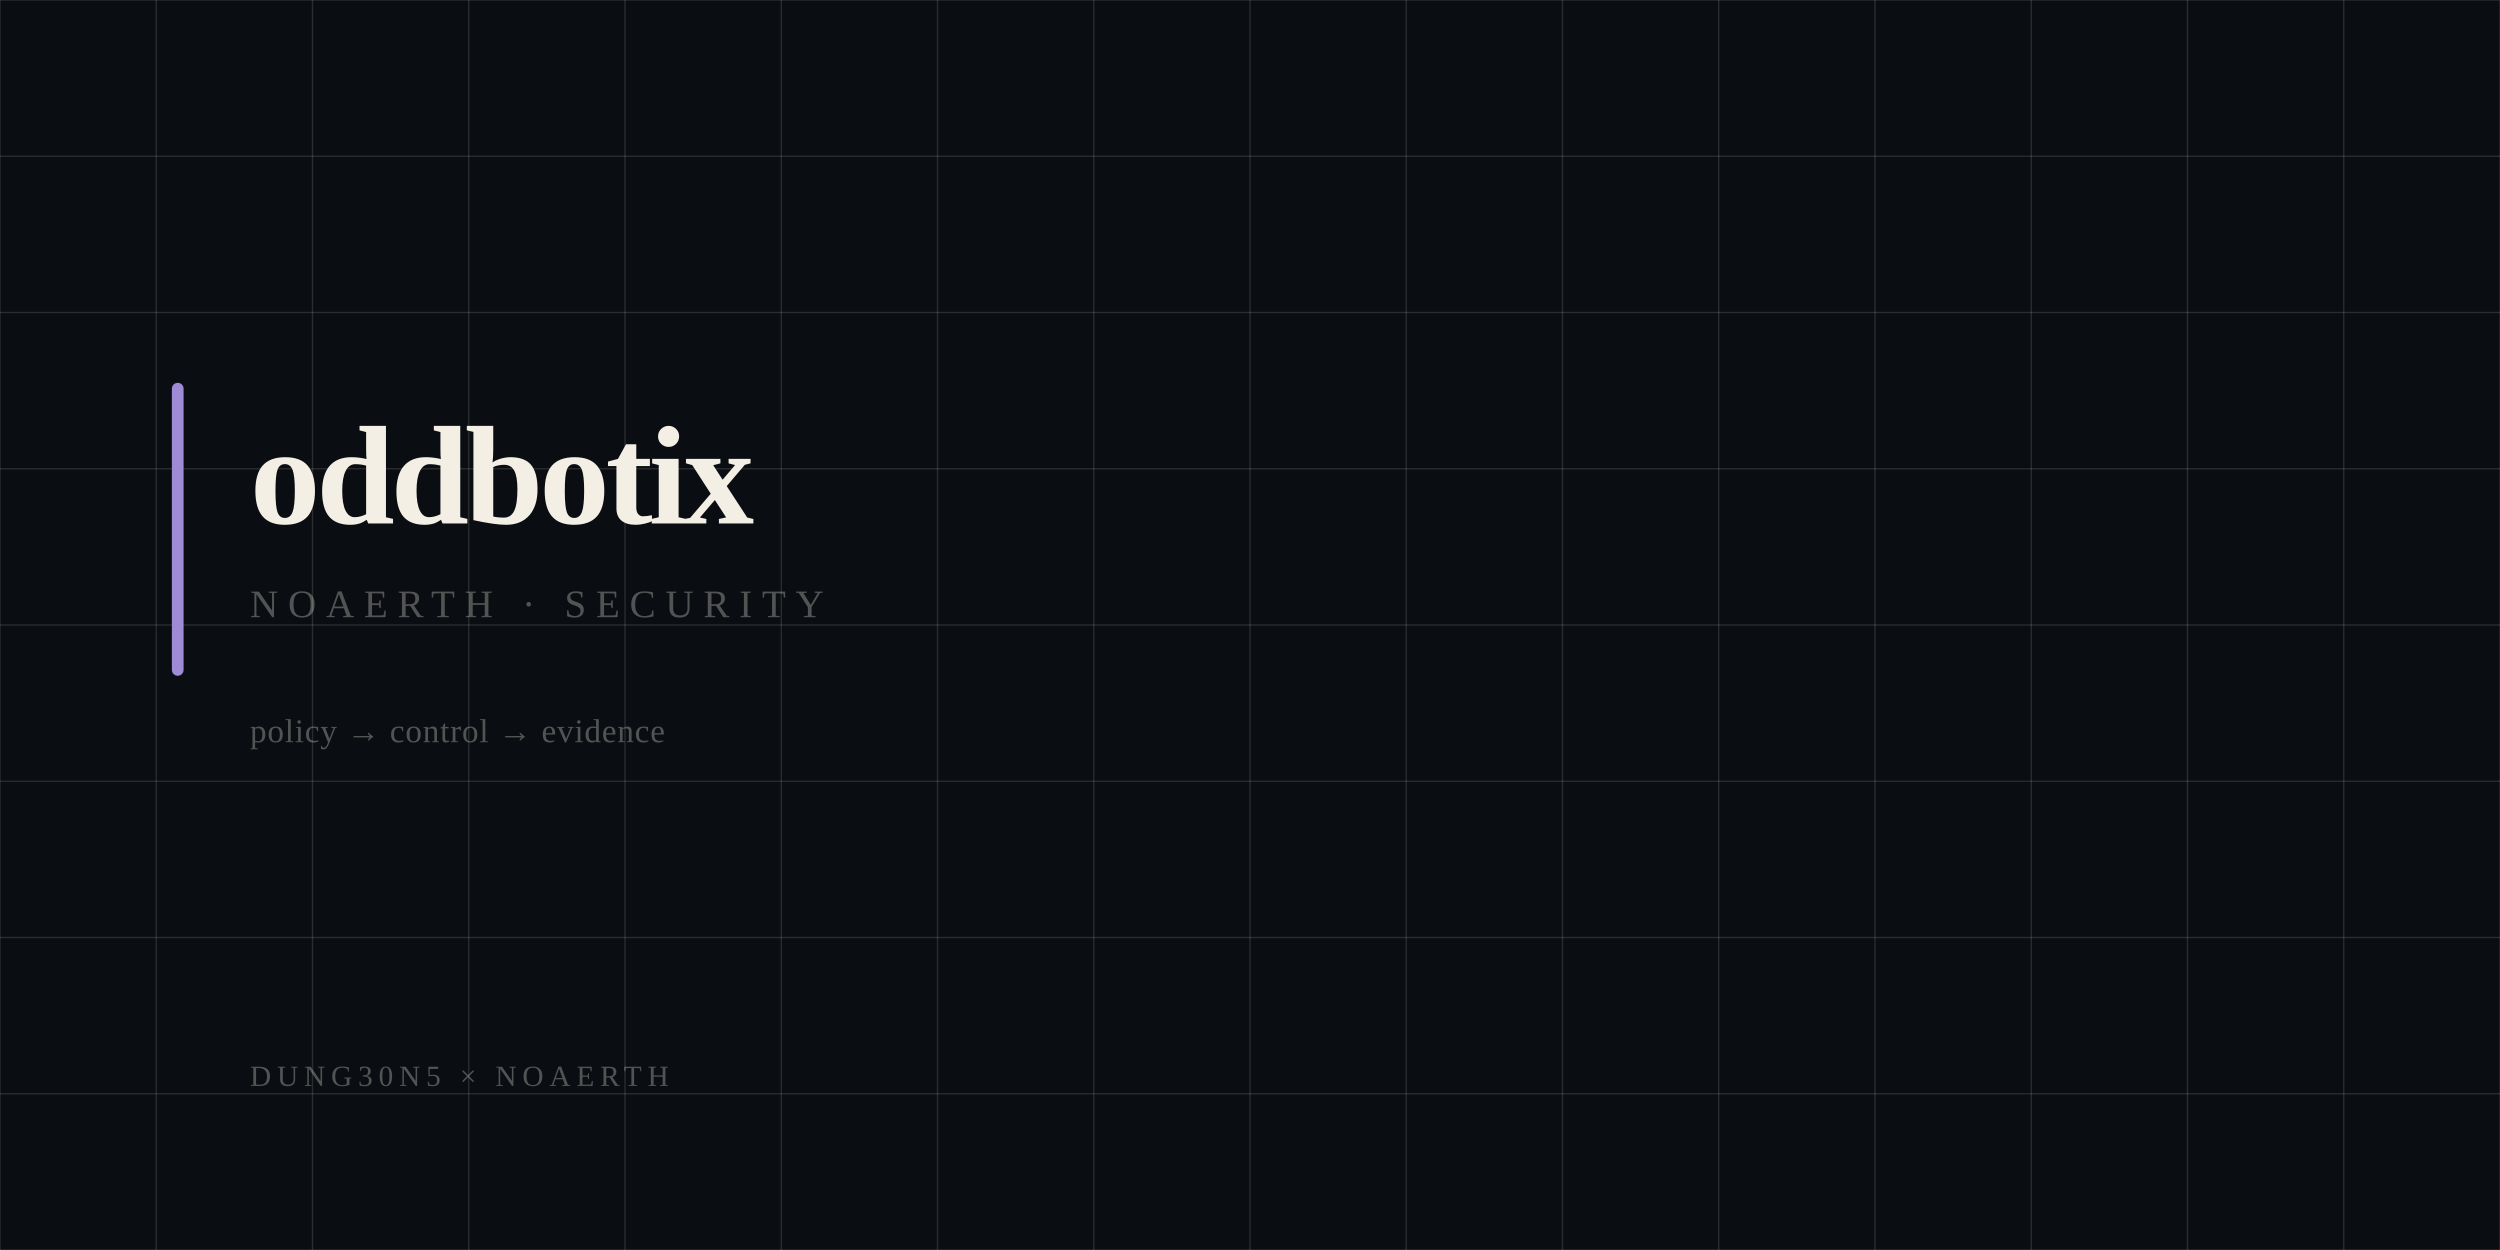
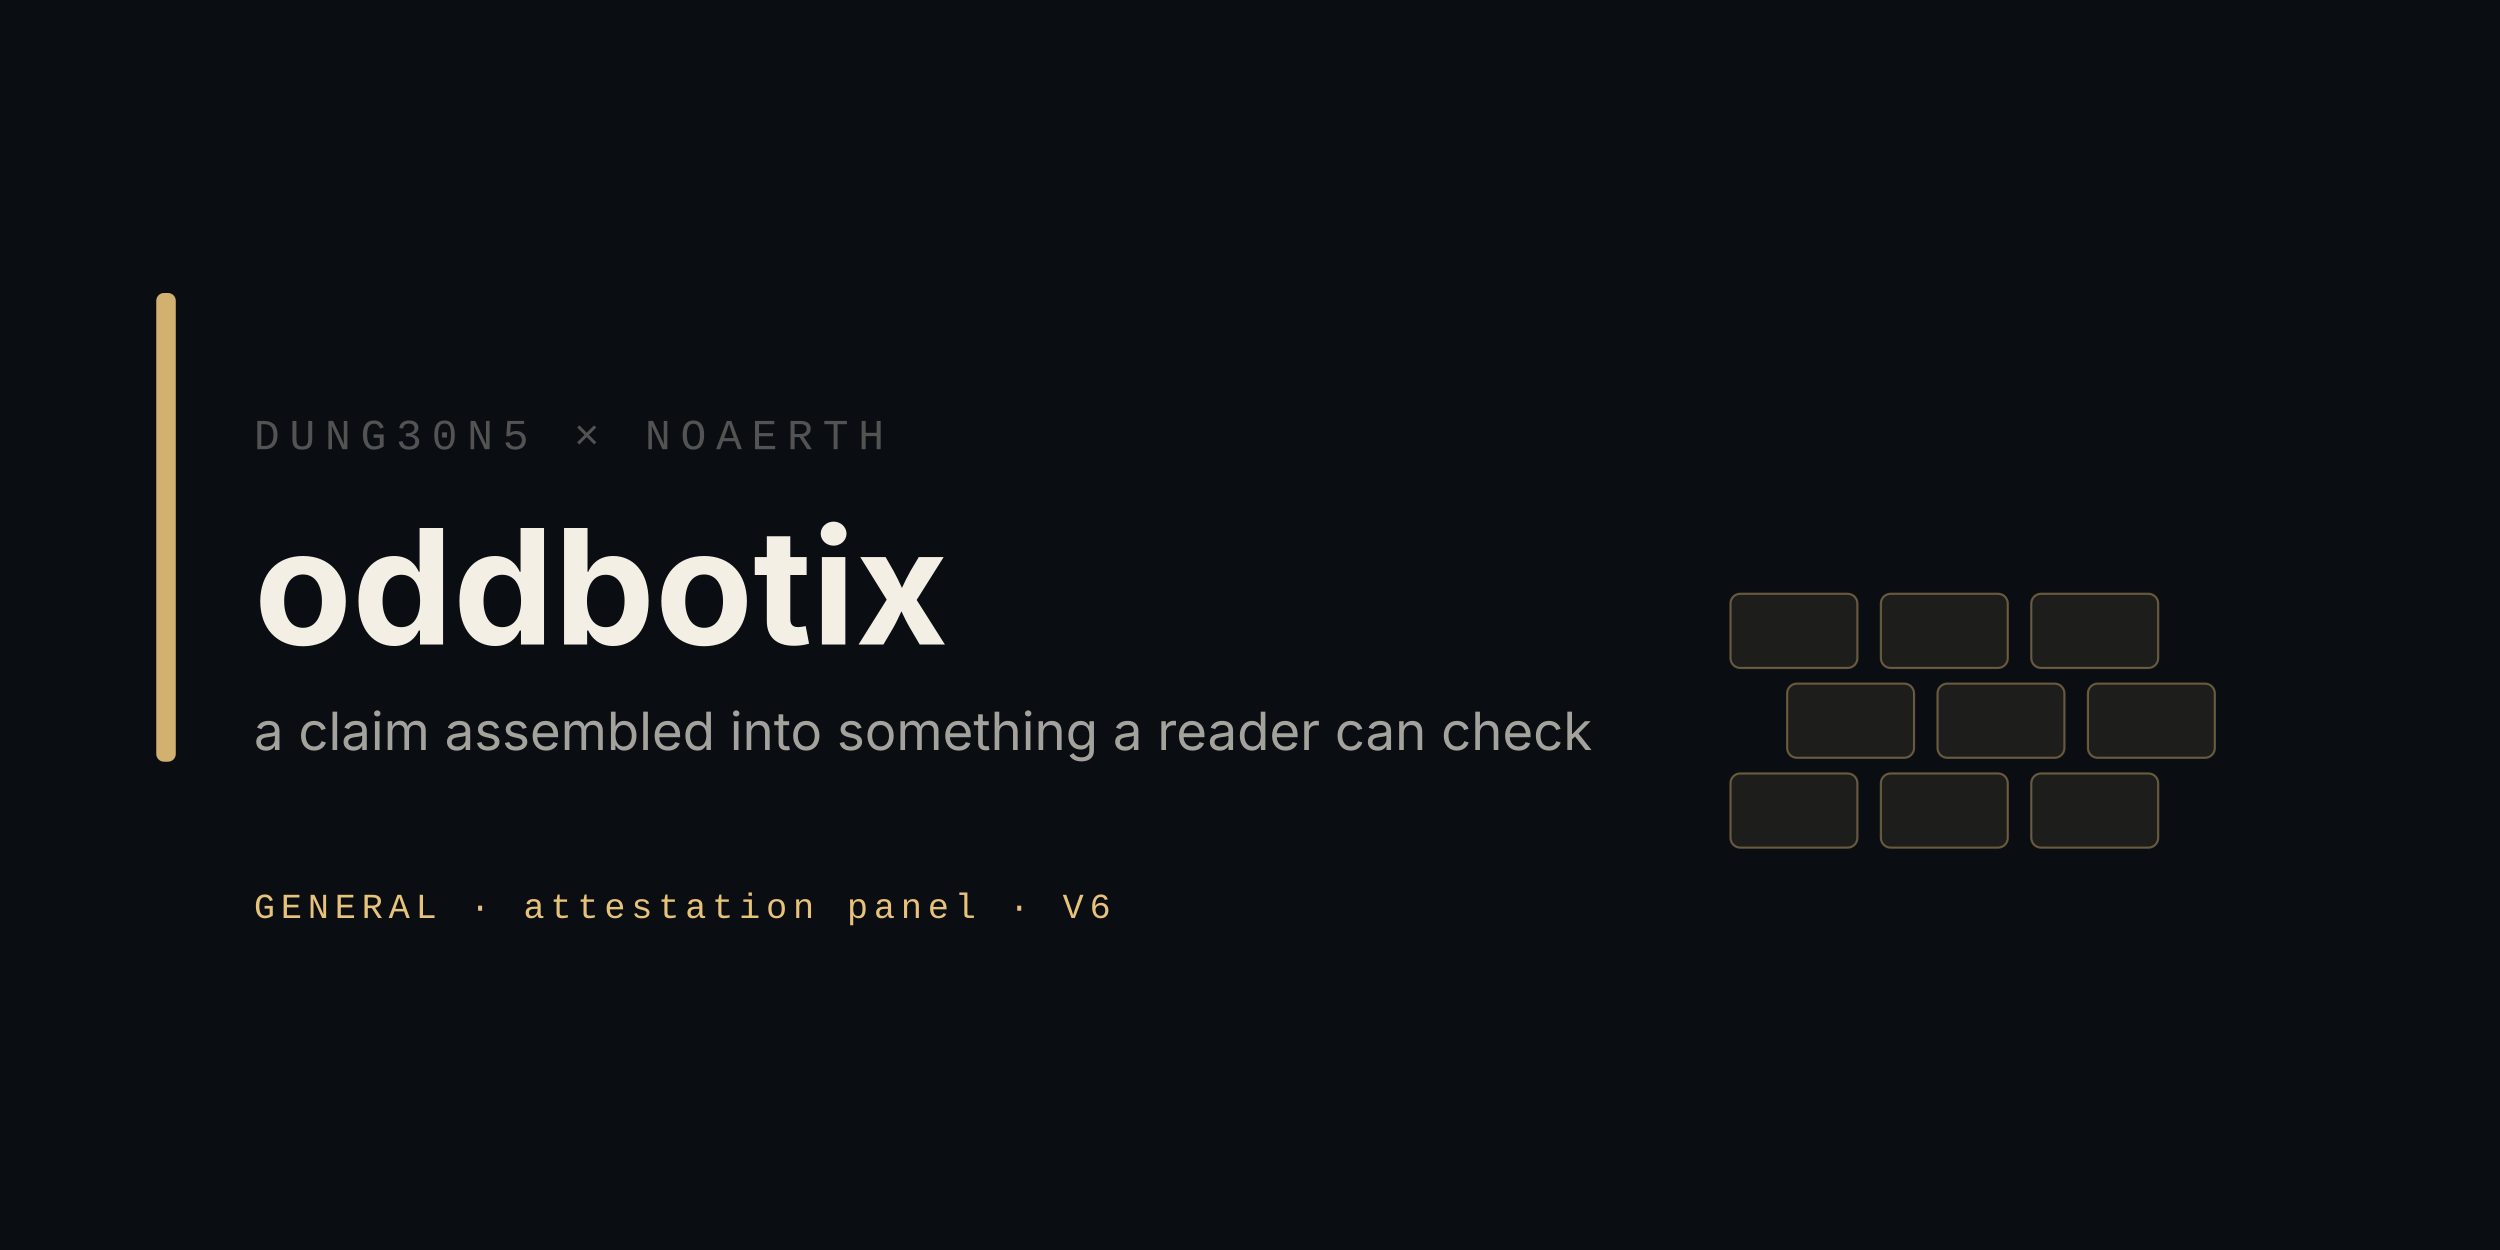
- <svg xmlns="http://www.w3.org/2000/svg" viewBox="0 0 1280 640" width="1280" height="640" role="img" aria-label="oddbotix — NOAERTH project card.">
+ <svg xmlns="http://www.w3.org/2000/svg" viewBox="0 0 1280 640" width="1280" height="640" role="img" aria-label="oddbotix project card">
  <rect width="1280" height="640" fill="#0a0d12" />
-   <line x1="0" y1="0" x2="0" y2="640" stroke="#f4efe424" stroke-width="0.7" />
-   <line x1="80" y1="0" x2="80" y2="640" stroke="#f4efe424" stroke-width="0.7" />
-   <line x1="160" y1="0" x2="160" y2="640" stroke="#f4efe424" stroke-width="0.7" />
-   <line x1="240" y1="0" x2="240" y2="640" stroke="#f4efe424" stroke-width="0.7" />
-   <line x1="320" y1="0" x2="320" y2="640" stroke="#f4efe424" stroke-width="0.7" />
-   <line x1="400" y1="0" x2="400" y2="640" stroke="#f4efe424" stroke-width="0.7" />
-   <line x1="480" y1="0" x2="480" y2="640" stroke="#f4efe424" stroke-width="0.7" />
-   <line x1="560" y1="0" x2="560" y2="640" stroke="#f4efe424" stroke-width="0.7" />
-   <line x1="640" y1="0" x2="640" y2="640" stroke="#f4efe424" stroke-width="0.7" />
-   <line x1="720" y1="0" x2="720" y2="640" stroke="#f4efe424" stroke-width="0.7" />
-   <line x1="800" y1="0" x2="800" y2="640" stroke="#f4efe424" stroke-width="0.7" />
-   <line x1="880" y1="0" x2="880" y2="640" stroke="#f4efe424" stroke-width="0.7" />
-   <line x1="960" y1="0" x2="960" y2="640" stroke="#f4efe424" stroke-width="0.7" />
-   <line x1="1040" y1="0" x2="1040" y2="640" stroke="#f4efe424" stroke-width="0.7" />
-   <line x1="1120" y1="0" x2="1120" y2="640" stroke="#f4efe424" stroke-width="0.7" />
-   <line x1="1200" y1="0" x2="1200" y2="640" stroke="#f4efe424" stroke-width="0.7" />
-   <line x1="1280" y1="0" x2="1280" y2="640" stroke="#f4efe424" stroke-width="0.7" />
-   <line x1="0" y1="0" x2="1280" y2="0" stroke="#f4efe424" stroke-width="0.7" />
-   <line x1="0" y1="80" x2="1280" y2="80" stroke="#f4efe424" stroke-width="0.7" />
-   <line x1="0" y1="160" x2="1280" y2="160" stroke="#f4efe424" stroke-width="0.7" />
-   <line x1="0" y1="240" x2="1280" y2="240" stroke="#f4efe424" stroke-width="0.7" />
-   <line x1="0" y1="320" x2="1280" y2="320" stroke="#f4efe424" stroke-width="0.7" />
-   <line x1="0" y1="400" x2="1280" y2="400" stroke="#f4efe424" stroke-width="0.7" />
-   <line x1="0" y1="480" x2="1280" y2="480" stroke="#f4efe424" stroke-width="0.7" />
-   <line x1="0" y1="560" x2="1280" y2="560" stroke="#f4efe424" stroke-width="0.7" />
-   <line x1="0" y1="640" x2="1280" y2="640" stroke="#f4efe424" stroke-width="0.7" />
-   <rect x="88" y="196" width="6" height="150" rx="3" fill="#9d8bd6" />
-   <text x="128" y="268" fill="#f4efe4" font-size="72" font-weight="680" letter-spacing="-2">oddbotix</text>
-   <text x="128" y="316" fill="#f4efe44f" font-size="20" letter-spacing="5">NOAERTH · SECURITY</text>
-   <text x="128" y="380" fill="#f4efe44f" font-size="17" letter-spacing="0.4">policy → control → evidence</text>
-   <text x="128" y="556" fill="#f4efe44f" font-size="15" letter-spacing="3">DUNG30N5 × NOAERTH</text>
+   <rect x="886" y="396" width="65" height="38" rx="5" fill="#e7c27a" fill-opacity="0.09" stroke="#e7c27a" stroke-width="1.1" stroke-opacity="0.4" />
+   <rect x="963" y="396" width="65" height="38" rx="5" fill="#e7c27a" fill-opacity="0.09" stroke="#e7c27a" stroke-width="1.1" stroke-opacity="0.4" />
+   <rect x="1040" y="396" width="65" height="38" rx="5" fill="#e7c27a" fill-opacity="0.09" stroke="#e7c27a" stroke-width="1.1" stroke-opacity="0.4" />
+   <rect x="915" y="350" width="65" height="38" rx="5" fill="#e7c27a" fill-opacity="0.09" stroke="#e7c27a" stroke-width="1.1" stroke-opacity="0.4" />
+   <rect x="992" y="350" width="65" height="38" rx="5" fill="#e7c27a" fill-opacity="0.09" stroke="#e7c27a" stroke-width="1.1" stroke-opacity="0.4" />
+   <rect x="1069" y="350" width="65" height="38" rx="5" fill="#e7c27a" fill-opacity="0.09" stroke="#e7c27a" stroke-width="1.1" stroke-opacity="0.4" />
+   <rect x="886" y="304" width="65" height="38" rx="5" fill="#e7c27a" fill-opacity="0.09" stroke="#e7c27a" stroke-width="1.1" stroke-opacity="0.4" />
+   <rect x="963" y="304" width="65" height="38" rx="5" fill="#e7c27a" fill-opacity="0.09" stroke="#e7c27a" stroke-width="1.1" stroke-opacity="0.4" />
+   <rect x="1040" y="304" width="65" height="38" rx="5" fill="#e7c27a" fill-opacity="0.09" stroke="#e7c27a" stroke-width="1.1" stroke-opacity="0.4" />
+   <rect x="80" y="150" width="10" height="240" rx="4" fill="#e7c27a" opacity="0.9" />
+   <text x="130" y="230" font-family="ui-monospace, SFMono-Regular, Menlo, Monaco, Consolas, 'Liberation Mono', monospace" font-size="22" letter-spacing="5" fill="#f4efe44f">DUNG30N5 × NOAERTH</text>
+   <text x="130" y="330" font-family="-apple-system, BlinkMacSystemFont, 'Segoe UI', Inter, Helvetica, Arial, sans-serif" font-size="82" font-weight="700" fill="#f4efe4">oddbotix</text>
+   <text x="130" y="384" font-family="-apple-system, BlinkMacSystemFont, 'Segoe UI', Inter, Helvetica, Arial, sans-serif" font-size="27" fill="#f4efe4a8">a claim assembled into something a reader can check</text>
+   <text x="130" y="470" font-family="ui-monospace, SFMono-Regular, Menlo, Monaco, Consolas, 'Liberation Mono', monospace" font-size="18" fill="#e7c27a" letter-spacing="3">GENERAL · attestation panel · V6</text>
</svg>
